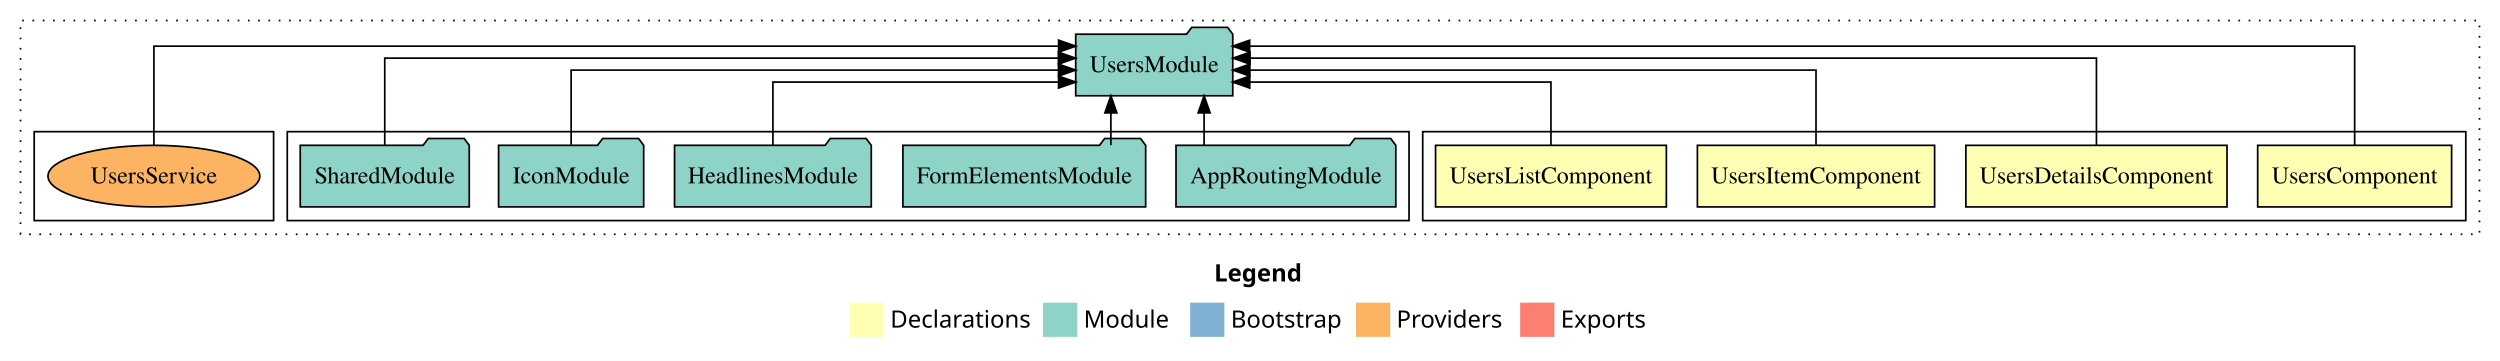
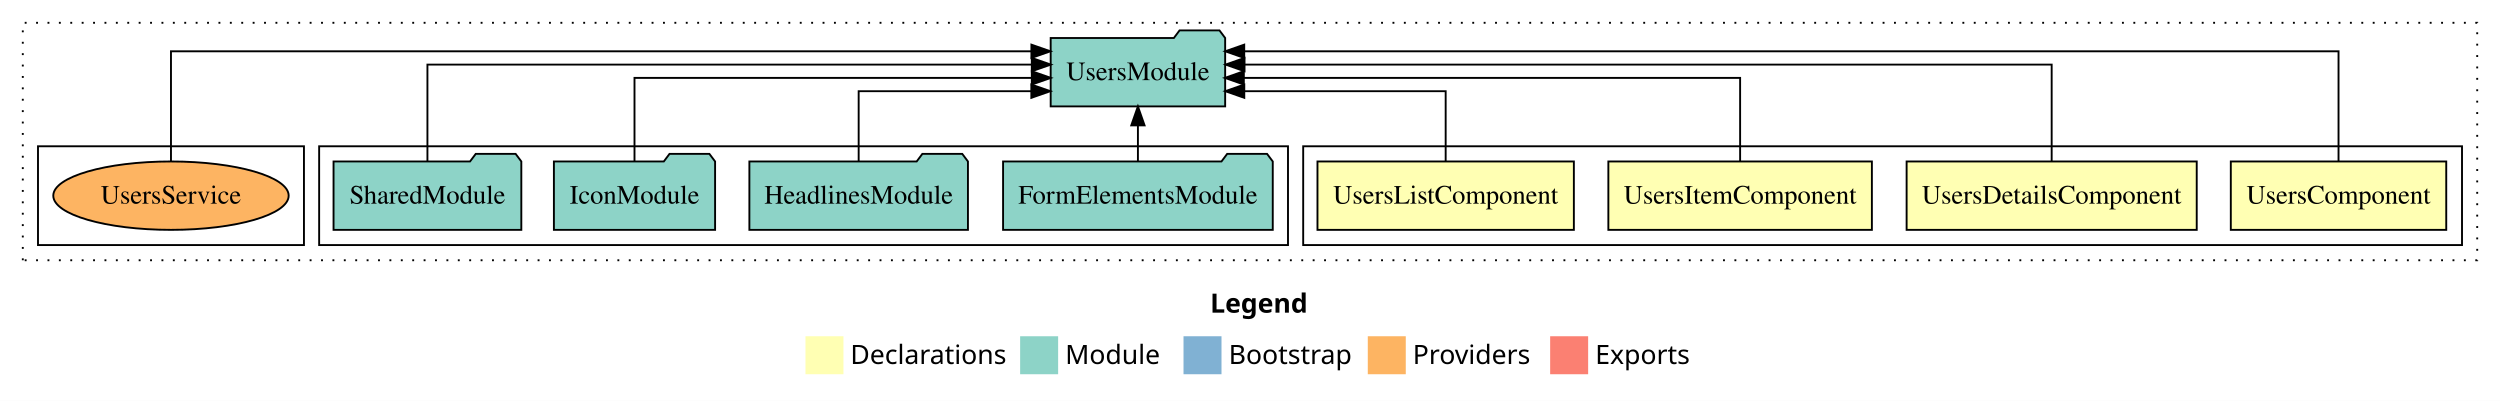
- <svg xmlns="http://www.w3.org/2000/svg" width="1462pt" height="211pt" viewBox="0.00 0.00 1462.00 211.00">
+ <svg xmlns="http://www.w3.org/2000/svg" width="1316pt" height="211pt" viewBox="0.00 0.00 1316.00 211.00">
  <g id="graph0" class="graph" transform="scale(1 1) rotate(0) translate(4 207)">
-     <polygon fill="#ffffff" stroke="transparent" points="-4,4 -4,-207 1458,-207 1458,4 -4,4" />
-     <text text-anchor="start" x="706.009" y="-42.4" font-family="sans-serif" font-weight="bold" font-size="14.00" fill="#000000">Legend</text>
-     <polygon fill="#ffffb3" stroke="transparent" points="493,-10 493,-30 513,-30 513,-10 493,-10" />
-     <text text-anchor="start" x="516.629" y="-15.4" font-family="sans-serif" font-size="14.00" fill="#000000">  Declarations</text>
-     <polygon fill="#8dd3c7" stroke="transparent" points="606,-10 606,-30 626,-30 626,-10 606,-10" />
-     <text text-anchor="start" x="629.725" y="-15.4" font-family="sans-serif" font-size="14.00" fill="#000000">  Module</text>
-     <polygon fill="#80b1d3" stroke="transparent" points="692,-10 692,-30 712,-30 712,-10 692,-10" />
-     <text text-anchor="start" x="715.781" y="-15.4" font-family="sans-serif" font-size="14.00" fill="#000000">  Bootstrap</text>
-     <polygon fill="#fdb462" stroke="transparent" points="789,-10 789,-30 809,-30 809,-10 789,-10" />
-     <text text-anchor="start" x="812.673" y="-15.4" font-family="sans-serif" font-size="14.00" fill="#000000">  Providers</text>
-     <polygon fill="#fb8072" stroke="transparent" points="885,-10 885,-30 905,-30 905,-10 885,-10" />
-     <text text-anchor="start" x="908.726" y="-15.4" font-family="sans-serif" font-size="14.00" fill="#000000">  Exports</text>
+     <polygon fill="#ffffff" stroke="transparent" points="-4,4 -4,-207 1312,-207 1312,4 -4,4" />
+     <text text-anchor="start" x="633.009" y="-42.4" font-family="sans-serif" font-weight="bold" font-size="14.00" fill="#000000">Legend</text>
+     <polygon fill="#ffffb3" stroke="transparent" points="420,-10 420,-30 440,-30 440,-10 420,-10" />
+     <text text-anchor="start" x="443.629" y="-15.4" font-family="sans-serif" font-size="14.00" fill="#000000">  Declarations</text>
+     <polygon fill="#8dd3c7" stroke="transparent" points="533,-10 533,-30 553,-30 553,-10 533,-10" />
+     <text text-anchor="start" x="556.725" y="-15.4" font-family="sans-serif" font-size="14.00" fill="#000000">  Module</text>
+     <polygon fill="#80b1d3" stroke="transparent" points="619,-10 619,-30 639,-30 639,-10 619,-10" />
+     <text text-anchor="start" x="642.781" y="-15.4" font-family="sans-serif" font-size="14.00" fill="#000000">  Bootstrap</text>
+     <polygon fill="#fdb462" stroke="transparent" points="716,-10 716,-30 736,-30 736,-10 716,-10" />
+     <text text-anchor="start" x="739.673" y="-15.4" font-family="sans-serif" font-size="14.00" fill="#000000">  Providers</text>
+     <polygon fill="#fb8072" stroke="transparent" points="812,-10 812,-30 832,-30 832,-10 812,-10" />
+     <text text-anchor="start" x="835.726" y="-15.4" font-family="sans-serif" font-size="14.00" fill="#000000">  Exports</text>
    <g id="clust1" class="cluster">
-       <polygon fill="none" stroke="#000000" stroke-dasharray="1,5" points="8,-70 8,-195 1446,-195 1446,-70 8,-70" />
+       <polygon fill="none" stroke="#000000" stroke-dasharray="1,5" points="8,-70 8,-195 1300,-195 1300,-70 8,-70" />
    </g>
    <g id="clust2" class="cluster">
-       <polygon fill="none" stroke="#000000" points="828,-78 828,-130 1438,-130 1438,-78 828,-78" />
+       <polygon fill="none" stroke="#000000" points="682,-78 682,-130 1292,-130 1292,-78 682,-78" />
    </g>
    <g id="clust7" class="cluster">
-       <polygon fill="none" stroke="#000000" points="164,-78 164,-130 820,-130 820,-78 164,-78" />
+       <polygon fill="none" stroke="#000000" points="164,-78 164,-130 674,-130 674,-78 164,-78" />
    </g>
    <g id="clust10" class="cluster">
      <polygon fill="none" stroke="#000000" points="16,-78 16,-130 156,-130 156,-78 16,-78" />
    </g>
    <g id="node1" class="node">
-       <polygon fill="#ffffb3" stroke="#000000" points="1429.704,-122 1316.296,-122 1316.296,-86 1429.704,-86 1429.704,-122" />
-       <text text-anchor="middle" x="1373" y="-99.8" font-family="Times,serif" font-size="14.00" fill="#000000">UsersComponent</text>
+       <polygon fill="#ffffb3" stroke="#000000" points="1283.704,-122 1170.296,-122 1170.296,-86 1283.704,-86 1283.704,-122" />
+       <text text-anchor="middle" x="1227" y="-99.8" font-family="Times,serif" font-size="14.00" fill="#000000">UsersComponent</text>
    </g>
    <g id="node5" class="node">
-       <polygon fill="#8dd3c7" stroke="#000000" points="716.922,-187 713.922,-191 692.922,-191 689.922,-187 625.078,-187 625.078,-151 716.922,-151 716.922,-187" />
-       <text text-anchor="middle" x="671" y="-164.8" font-family="Times,serif" font-size="14.00" fill="#000000">UsersModule</text>
+       <polygon fill="#8dd3c7" stroke="#000000" points="640.922,-187 637.922,-191 616.922,-191 613.922,-187 549.078,-187 549.078,-151 640.922,-151 640.922,-187" />
+       <text text-anchor="middle" x="595" y="-164.8" font-family="Times,serif" font-size="14.00" fill="#000000">UsersModule</text>
    </g>
    <g id="edge1" class="edge">
-       <path fill="none" stroke="#000000" d="M1373,-122.011C1373,-144.485 1373,-180 1373,-180 1373,-180 726.789,-180 726.789,-180" />
-       <polygon fill="#000000" stroke="#000000" points="726.789,-176.5 716.789,-180 726.789,-183.5 726.789,-176.5" />
+       <path fill="none" stroke="#000000" d="M1227,-122.011C1227,-144.485 1227,-180 1227,-180 1227,-180 650.961,-180 650.961,-180" />
+       <polygon fill="#000000" stroke="#000000" points="650.961,-176.5 640.961,-180 650.961,-183.5 650.961,-176.5" />
    </g>
    <g id="node2" class="node">
-       <polygon fill="#ffffb3" stroke="#000000" points="1298.356,-122 1145.644,-122 1145.644,-86 1298.356,-86 1298.356,-122" />
-       <text text-anchor="middle" x="1222" y="-99.8" font-family="Times,serif" font-size="14.00" fill="#000000">UsersDetailsComponent</text>
+       <polygon fill="#ffffb3" stroke="#000000" points="1152.356,-122 999.644,-122 999.644,-86 1152.356,-86 1152.356,-122" />
+       <text text-anchor="middle" x="1076" y="-99.8" font-family="Times,serif" font-size="14.00" fill="#000000">UsersDetailsComponent</text>
    </g>
    <g id="edge2" class="edge">
-       <path fill="none" stroke="#000000" d="M1222,-122.129C1222,-142.572 1222,-173 1222,-173 1222,-173 727.03,-173 727.03,-173" />
-       <polygon fill="#000000" stroke="#000000" points="727.03,-169.5 717.03,-173 727.03,-176.5 727.03,-169.5" />
+       <path fill="none" stroke="#000000" d="M1076,-122.129C1076,-142.572 1076,-173 1076,-173 1076,-173 651.12,-173 651.12,-173" />
+       <polygon fill="#000000" stroke="#000000" points="651.12,-169.5 641.12,-173 651.12,-176.5 651.12,-169.5" />
    </g>
    <g id="node3" class="node">
-       <polygon fill="#ffffb3" stroke="#000000" points="1127.36,-122 988.64,-122 988.64,-86 1127.36,-86 1127.36,-122" />
-       <text text-anchor="middle" x="1058" y="-99.8" font-family="Times,serif" font-size="14.00" fill="#000000">UsersItemComponent</text>
+       <polygon fill="#ffffb3" stroke="#000000" points="981.36,-122 842.64,-122 842.64,-86 981.36,-86 981.36,-122" />
+       <text text-anchor="middle" x="912" y="-99.8" font-family="Times,serif" font-size="14.00" fill="#000000">UsersItemComponent</text>
    </g>
    <g id="edge3" class="edge">
-       <path fill="none" stroke="#000000" d="M1058,-122.267C1058,-140.555 1058,-166 1058,-166 1058,-166 726.914,-166 726.914,-166" />
-       <polygon fill="#000000" stroke="#000000" points="726.914,-162.5 716.914,-166 726.914,-169.5 726.914,-162.5" />
+       <path fill="none" stroke="#000000" d="M912,-122.267C912,-140.555 912,-166 912,-166 912,-166 650.756,-166 650.756,-166" />
+       <polygon fill="#000000" stroke="#000000" points="650.756,-162.5 640.756,-166 650.756,-169.5 650.756,-162.5" />
    </g>
    <g id="node4" class="node">
-       <polygon fill="#ffffb3" stroke="#000000" points="970.482,-122 835.518,-122 835.518,-86 970.482,-86 970.482,-122" />
-       <text text-anchor="middle" x="903" y="-99.8" font-family="Times,serif" font-size="14.00" fill="#000000">UsersListComponent</text>
+       <polygon fill="#ffffb3" stroke="#000000" points="824.482,-122 689.518,-122 689.518,-86 824.482,-86 824.482,-122" />
+       <text text-anchor="middle" x="757" y="-99.8" font-family="Times,serif" font-size="14.00" fill="#000000">UsersListComponent</text>
    </g>
    <g id="edge4" class="edge">
-       <path fill="none" stroke="#000000" d="M903,-122.009C903,-138.049 903,-159 903,-159 903,-159 726.836,-159 726.836,-159" />
-       <polygon fill="#000000" stroke="#000000" points="726.836,-155.5 716.836,-159 726.836,-162.5 726.836,-155.5" />
+       <path fill="none" stroke="#000000" d="M757,-122.009C757,-138.049 757,-159 757,-159 757,-159 650.989,-159 650.989,-159" />
+       <polygon fill="#000000" stroke="#000000" points="650.989,-155.5 640.989,-159 650.989,-162.5 650.989,-155.5" />
    </g>
    <g id="node6" class="node">
-       <polygon fill="#8dd3c7" stroke="#000000" points="812.274,-122 809.274,-126 788.274,-126 785.274,-122 683.726,-122 683.726,-86 812.274,-86 812.274,-122" />
-       <text text-anchor="middle" x="748" y="-99.8" font-family="Times,serif" font-size="14.00" fill="#000000">AppRoutingModule</text>
-     </g>
-     <g id="edge5" class="edge">
-       <path fill="none" stroke="#000000" d="M700.162,-122.106C700.162,-122.106 700.162,-140.991 700.162,-140.991" />
-       <polygon fill="#000000" stroke="#000000" points="696.662,-140.991 700.162,-150.991 703.662,-140.991 696.662,-140.991" />
-     </g>
-     <g id="node7" class="node">
      <polygon fill="#8dd3c7" stroke="#000000" points="665.982,-122 662.982,-126 641.982,-126 638.982,-122 524.018,-122 524.018,-86 665.982,-86 665.982,-122" />
      <text text-anchor="middle" x="595" y="-99.8" font-family="Times,serif" font-size="14.00" fill="#000000">FormElementsModule</text>
    </g>
-     <g id="edge6" class="edge">
-       <path fill="none" stroke="#000000" d="M645.64,-122.106C645.64,-122.106 645.64,-140.991 645.64,-140.991" />
-       <polygon fill="#000000" stroke="#000000" points="642.14,-140.991 645.64,-150.991 649.14,-140.991 642.14,-140.991" />
+     <g id="edge5" class="edge">
+       <path fill="none" stroke="#000000" d="M595,-122.106C595,-122.106 595,-140.991 595,-140.991" />
+       <polygon fill="#000000" stroke="#000000" points="591.5,-140.991 595,-150.991 598.5,-140.991 591.5,-140.991" />
    </g>
-     <g id="node8" class="node">
+     <g id="node7" class="node">
      <polygon fill="#8dd3c7" stroke="#000000" points="505.527,-122 502.527,-126 481.527,-126 478.527,-122 390.473,-122 390.473,-86 505.527,-86 505.527,-122" />
      <text text-anchor="middle" x="448" y="-99.8" font-family="Times,serif" font-size="14.00" fill="#000000">HeadlinesModule</text>
    </g>
-     <g id="edge7" class="edge">
-       <path fill="none" stroke="#000000" d="M448,-122.009C448,-138.049 448,-159 448,-159 448,-159 615.065,-159 615.065,-159" />
-       <polygon fill="#000000" stroke="#000000" points="615.065,-162.5 625.065,-159 615.065,-155.5 615.065,-162.5" />
+     <g id="edge6" class="edge">
+       <path fill="none" stroke="#000000" d="M448,-122.009C448,-138.049 448,-159 448,-159 448,-159 538.892,-159 538.892,-159" />
+       <polygon fill="#000000" stroke="#000000" points="538.892,-162.5 548.892,-159 538.892,-155.5 538.892,-162.5" />
    </g>
-     <g id="node9" class="node">
+     <g id="node8" class="node">
      <polygon fill="#8dd3c7" stroke="#000000" points="372.426,-122 369.426,-126 348.426,-126 345.426,-122 287.574,-122 287.574,-86 372.426,-86 372.426,-122" />
      <text text-anchor="middle" x="330" y="-99.8" font-family="Times,serif" font-size="14.00" fill="#000000">IconModule</text>
    </g>
-     <g id="edge8" class="edge">
-       <path fill="none" stroke="#000000" d="M330,-122.267C330,-140.555 330,-166 330,-166 330,-166 615.011,-166 615.011,-166" />
-       <polygon fill="#000000" stroke="#000000" points="615.011,-169.5 625.011,-166 615.011,-162.5 615.011,-169.5" />
+     <g id="edge7" class="edge">
+       <path fill="none" stroke="#000000" d="M330,-122.267C330,-140.555 330,-166 330,-166 330,-166 539.143,-166 539.143,-166" />
+       <polygon fill="#000000" stroke="#000000" points="539.143,-169.5 549.143,-166 539.143,-162.5 539.143,-169.5" />
    </g>
-     <g id="node10" class="node">
+     <g id="node9" class="node">
      <polygon fill="#8dd3c7" stroke="#000000" points="270.423,-122 267.423,-126 246.423,-126 243.423,-122 171.577,-122 171.577,-86 270.423,-86 270.423,-122" />
      <text text-anchor="middle" x="221" y="-99.8" font-family="Times,serif" font-size="14.00" fill="#000000">SharedModule</text>
    </g>
-     <g id="edge9" class="edge">
-       <path fill="none" stroke="#000000" d="M221,-122.129C221,-142.572 221,-173 221,-173 221,-173 614.957,-173 614.957,-173" />
-       <polygon fill="#000000" stroke="#000000" points="614.957,-176.5 624.957,-173 614.957,-169.5 614.957,-176.5" />
+     <g id="edge8" class="edge">
+       <path fill="none" stroke="#000000" d="M221,-122.129C221,-142.572 221,-173 221,-173 221,-173 539.14,-173 539.14,-173" />
+       <polygon fill="#000000" stroke="#000000" points="539.14,-176.5 549.14,-173 539.14,-169.5 539.14,-176.5" />
    </g>
-     <g id="node11" class="node">
+     <g id="node10" class="node">
      <ellipse fill="#fdb462" stroke="#000000" cx="86" cy="-104" rx="61.952" ry="18" />
      <text text-anchor="middle" x="86" y="-99.8" font-family="Times,serif" font-size="14.00" fill="#000000">UsersService</text>
    </g>
-     <g id="edge10" class="edge">
-       <path fill="none" stroke="#000000" d="M86,-122.011C86,-144.485 86,-180 86,-180 86,-180 615.096,-180 615.096,-180" />
-       <polygon fill="#000000" stroke="#000000" points="615.096,-183.5 625.096,-180 615.096,-176.5 615.096,-183.5" />
+     <g id="edge9" class="edge">
+       <path fill="none" stroke="#000000" d="M86,-122.011C86,-144.485 86,-180 86,-180 86,-180 538.932,-180 538.932,-180" />
+       <polygon fill="#000000" stroke="#000000" points="538.932,-183.5 548.932,-180 538.932,-176.5 538.932,-183.5" />
    </g>
  </g>
</svg>
